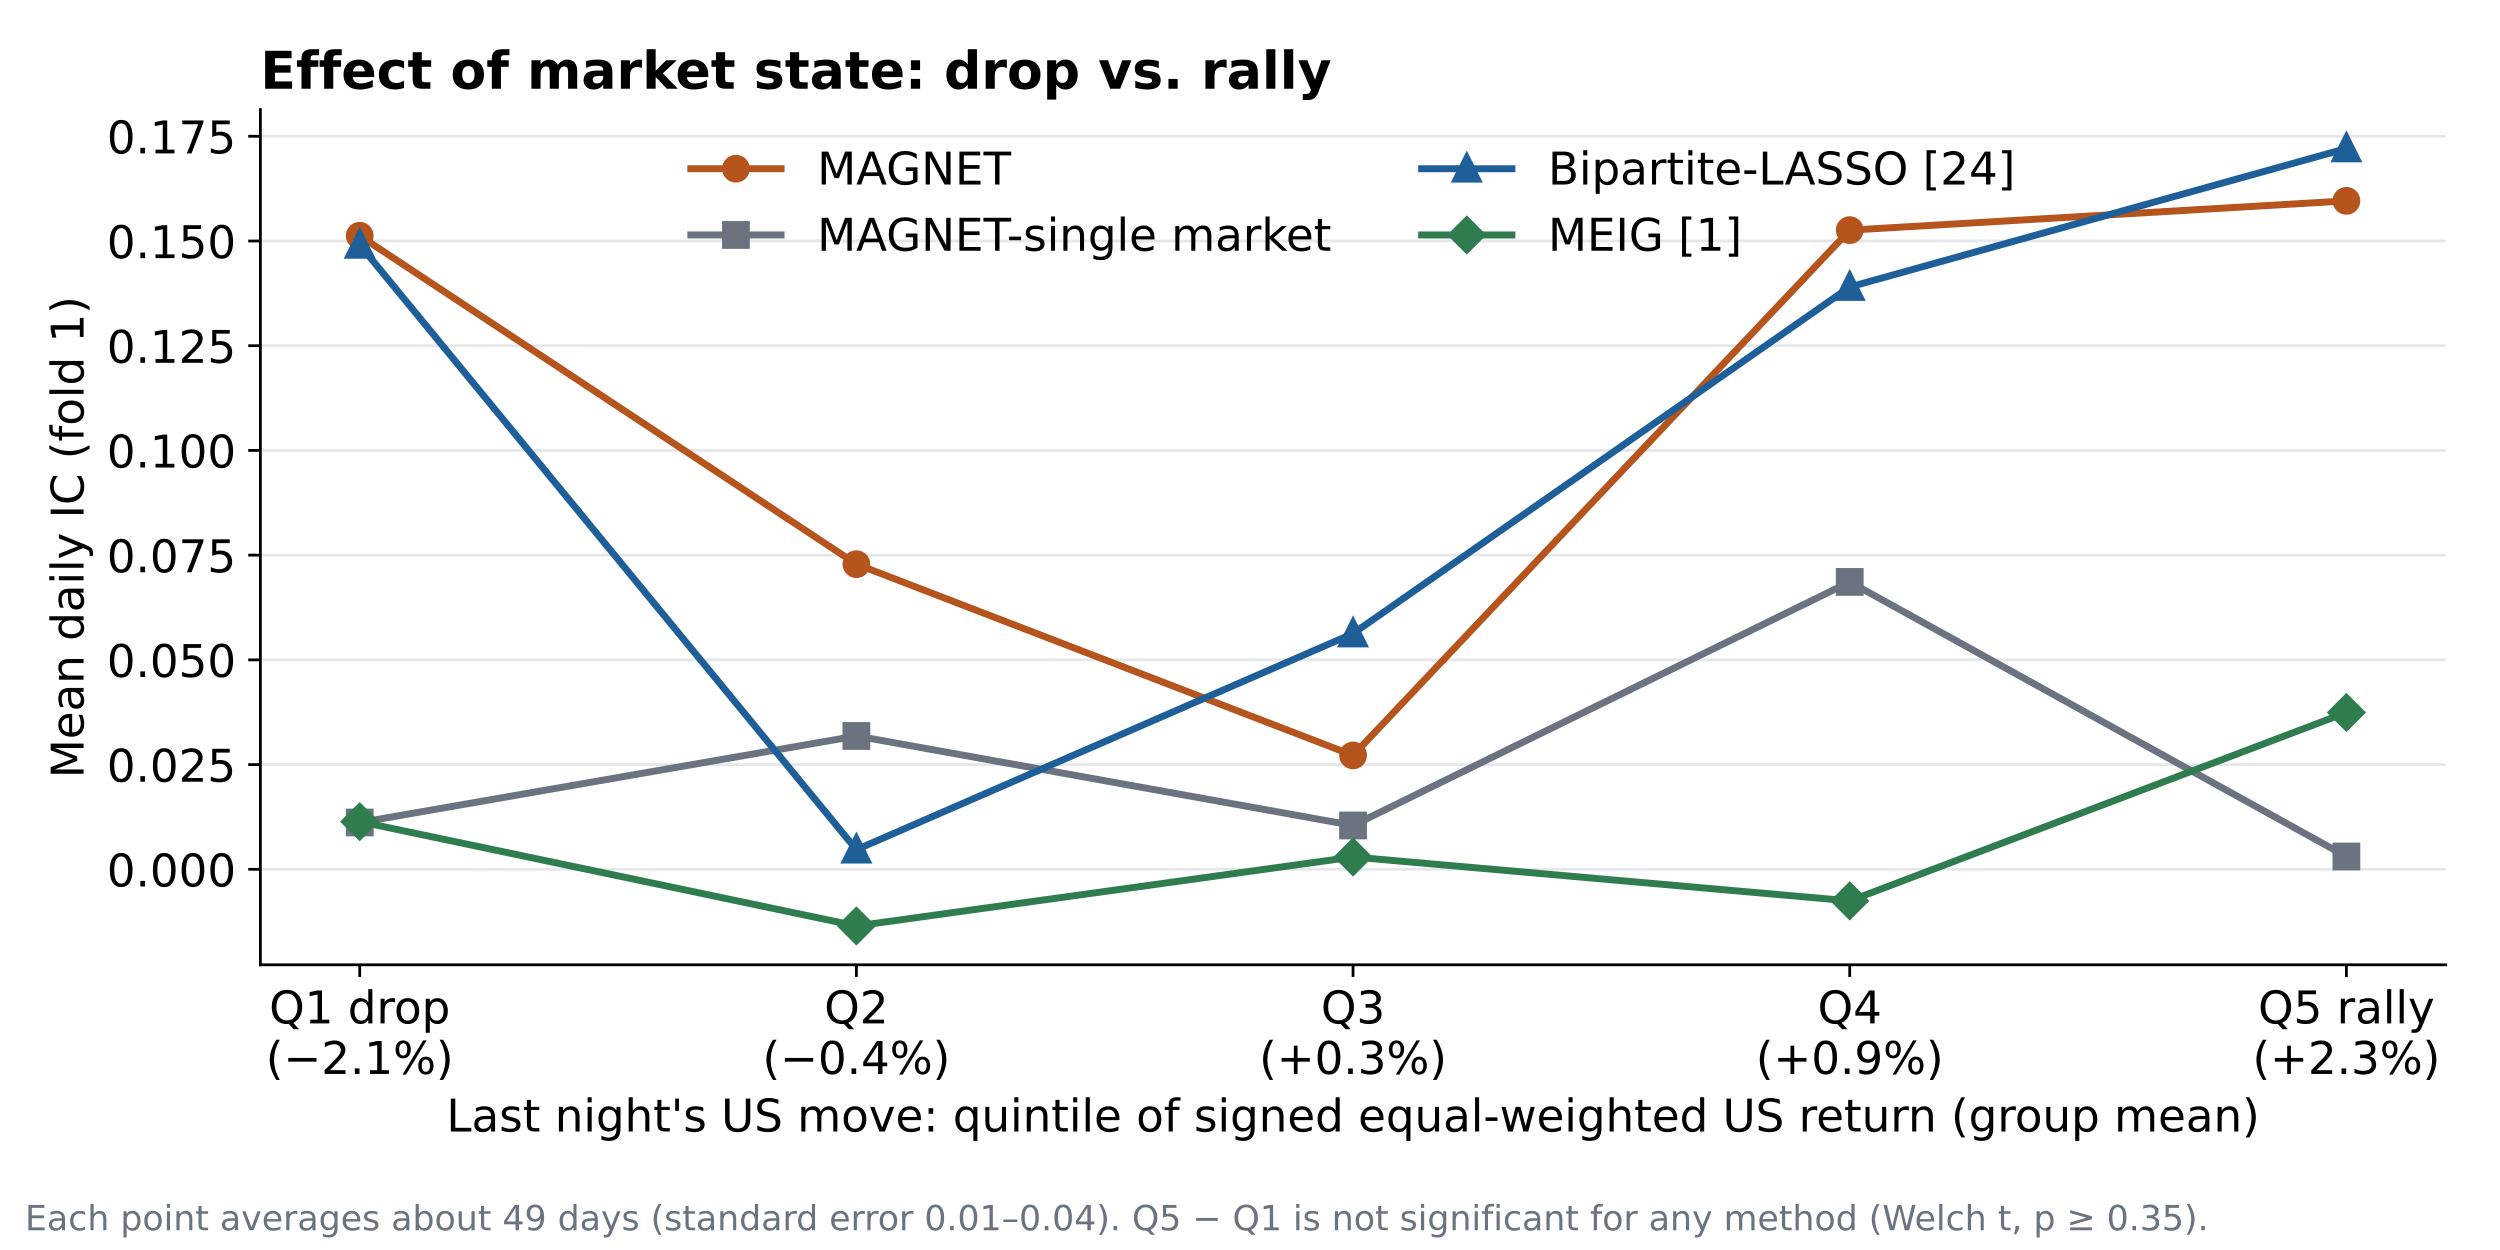
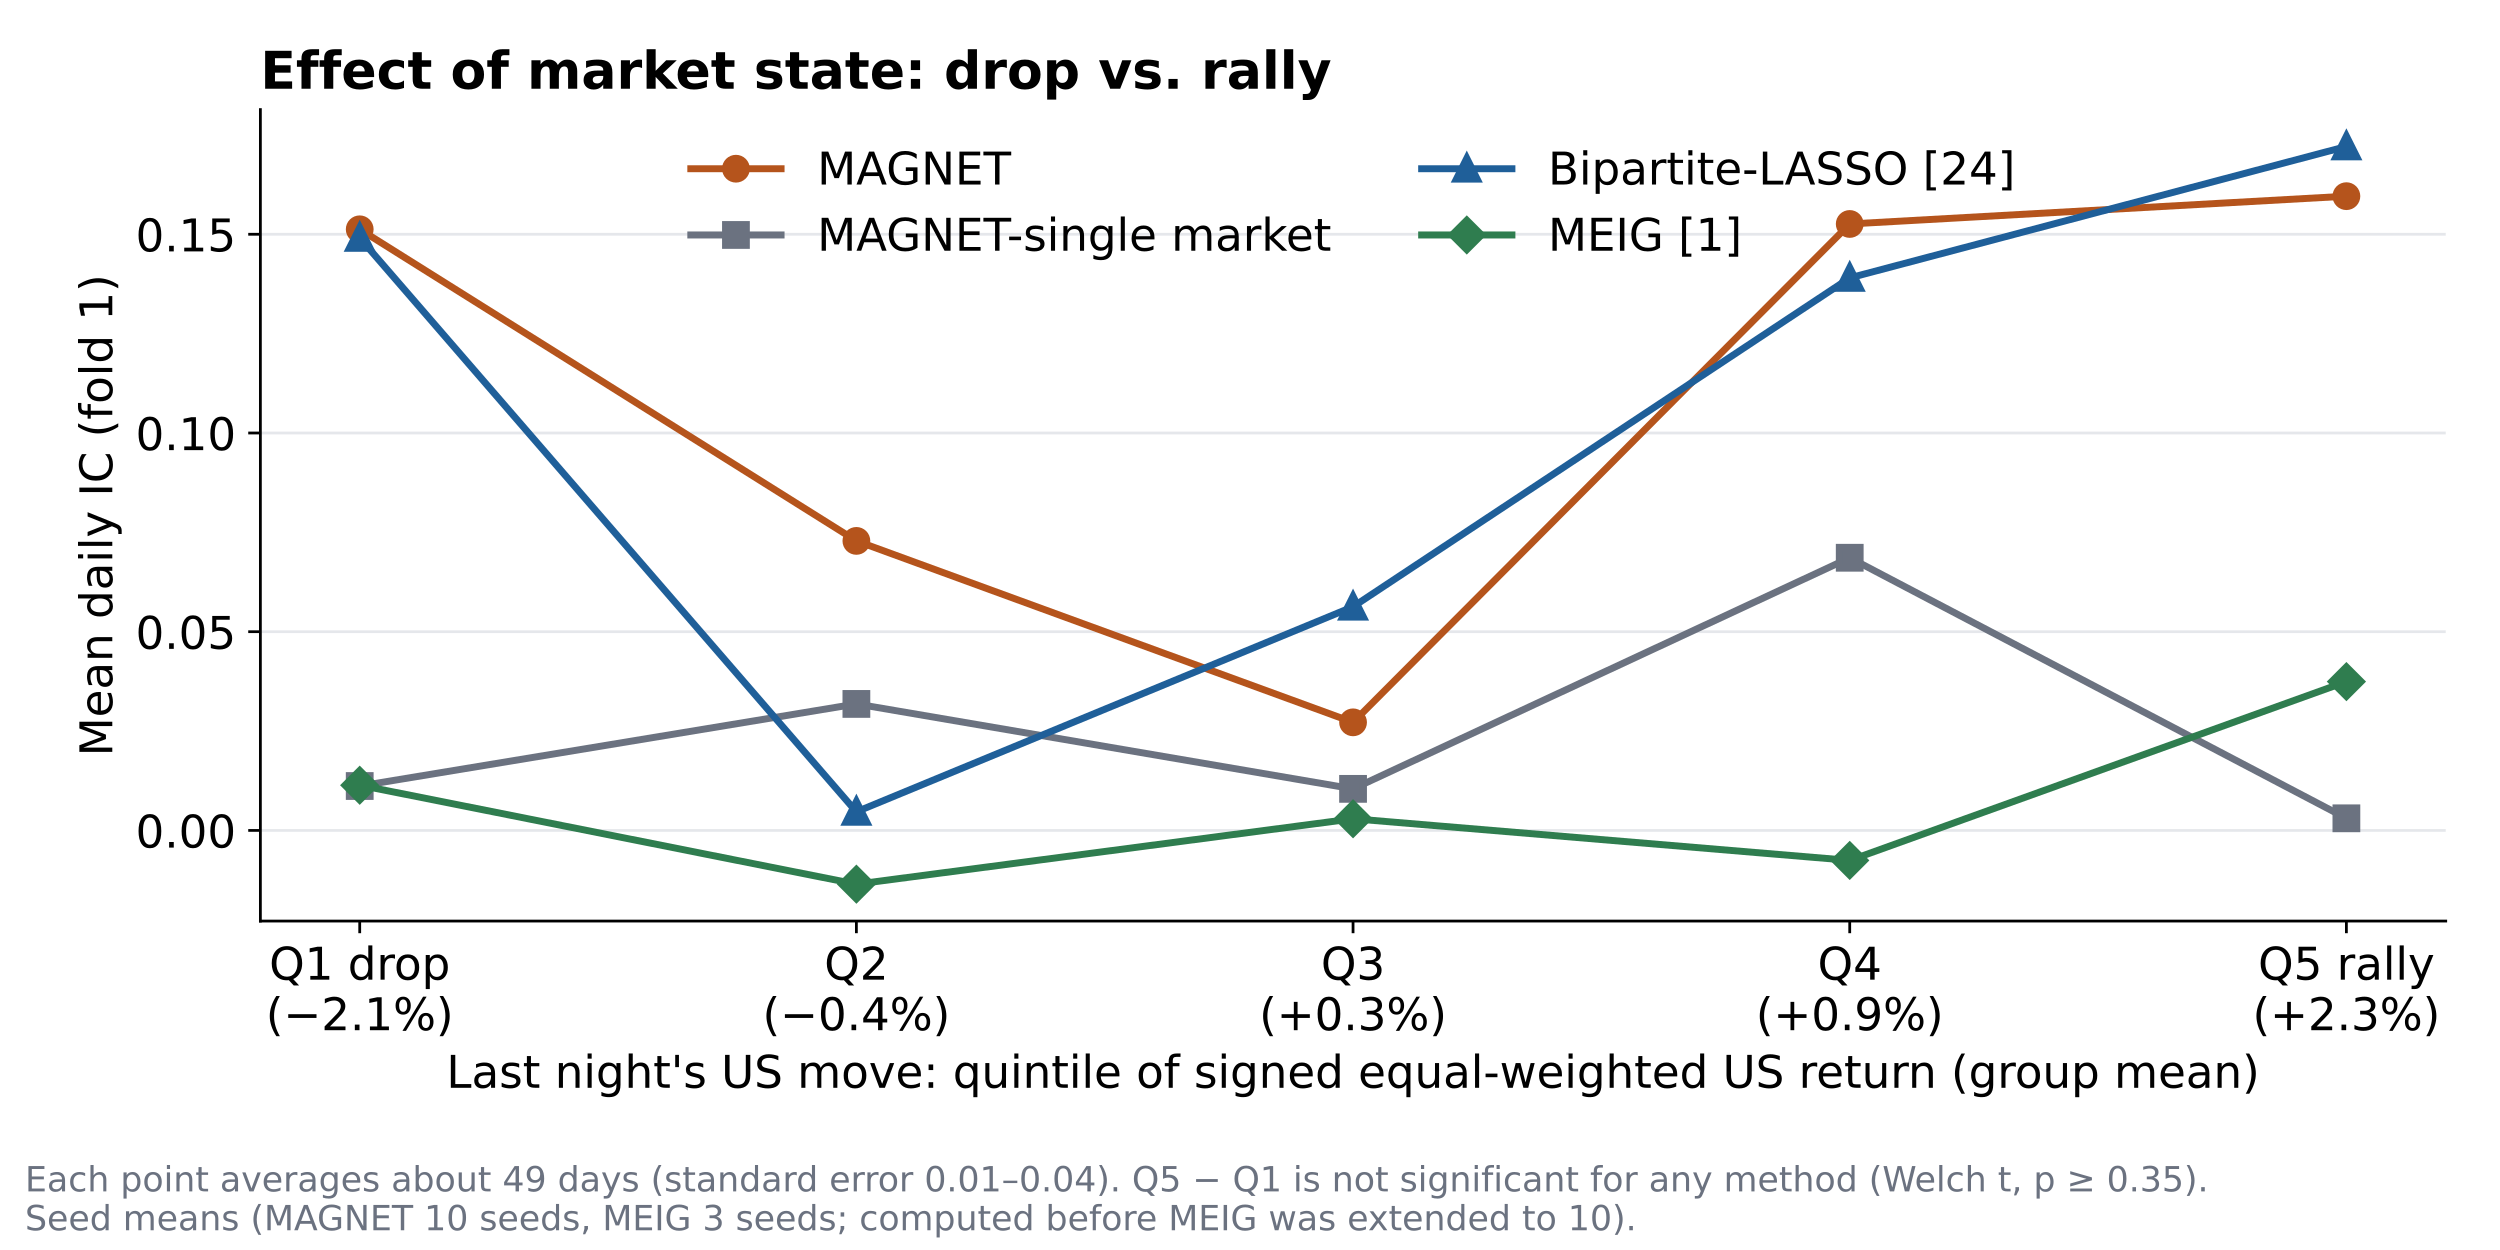
<svg xmlns="http://www.w3.org/2000/svg" xmlns:xlink="http://www.w3.org/1999/xlink" width="720pt" height="360pt" viewBox="0 0 720 360" version="1.1">
  <defs>
    <style type="text/css">*{stroke-linejoin: round; stroke-linecap: butt}</style>
  </defs>
  <g id="figure_1">
    <g id="patch_1">
      <path d="M 0 360  L 720 360  L 720 0  L 0 0  z " style="fill: #ffffff" />
    </g>
    <g id="axes_1">
      <g id="patch_2">
-         <path d="M 74.99 277.864  L 704.369 277.864  L 704.369 31.56  L 74.99 31.56  z " style="fill: #ffffff" />
+         <path d="M 74.99 265.264  L 704.369 265.264  L 704.369 31.56  L 74.99 31.56  z " style="fill: #ffffff" />
      </g>
      <g id="matplotlib.axis_1">
        <g id="xtick_1">
          <g id="line2d_1">
            <defs>
-               <path id="m2c1a628fd4" d="M 0 0  L 0 3.5  " style="stroke: #000000; stroke-width: 0.8" />
+               <path id="me4a5b66567" d="M 0 0  L 0 3.5  " style="stroke: #000000; stroke-width: 0.8" />
            </defs>
            <g>
-               <use xlink:href="#m2c1a628fd4" x="103.598" y="277.864" style="stroke: #000000; stroke-width: 0.8" />
+               <use xlink:href="#me4a5b66567" x="103.598" y="265.264" style="stroke: #000000; stroke-width: 0.8" />
            </g>
          </g>
          <g id="text_1">
-             <text style="font-size: 13px; font-family: 'DejaVu Sans'" transform="translate(77.52398 294.742)">Q1 drop</text>
-             <text style="font-size: 13px; font-family: 'DejaVu Sans'" transform="translate(76.56624 309.2991)">(−2.1%)</text>
+             <text style="font-size: 13px; font-family: 'DejaVu Sans'" transform="translate(77.52398 282.142)">Q1 drop</text>
+             <text style="font-size: 13px; font-family: 'DejaVu Sans'" transform="translate(76.56624 296.6991)">(−2.1%)</text>
          </g>
        </g>
        <g id="xtick_2">
          <g id="line2d_2">
            <g>
-               <use xlink:href="#m2c1a628fd4" x="246.639" y="277.864" style="stroke: #000000; stroke-width: 0.8" />
+               <use xlink:href="#me4a5b66567" x="246.639" y="265.264" style="stroke: #000000; stroke-width: 0.8" />
            </g>
          </g>
          <g id="text_2">
-             <text style="font-size: 13px; font-family: 'DejaVu Sans'" transform="translate(237.3864 294.742)">Q2</text>
-             <text style="font-size: 13px; font-family: 'DejaVu Sans'" transform="translate(219.6068 309.2991)">(−0.4%)</text>
+             <text style="font-size: 13px; font-family: 'DejaVu Sans'" transform="translate(237.3864 282.142)">Q2</text>
+             <text style="font-size: 13px; font-family: 'DejaVu Sans'" transform="translate(219.6068 296.6991)">(−0.4%)</text>
          </g>
        </g>
        <g id="xtick_3">
          <g id="line2d_3">
            <g>
-               <use xlink:href="#m2c1a628fd4" x="389.679" y="277.864" style="stroke: #000000; stroke-width: 0.8" />
+               <use xlink:href="#me4a5b66567" x="389.679" y="265.264" style="stroke: #000000; stroke-width: 0.8" />
            </g>
          </g>
          <g id="text_3">
-             <text style="font-size: 13px; font-family: 'DejaVu Sans'" transform="translate(380.427 294.742)">Q3</text>
-             <text style="font-size: 13px; font-family: 'DejaVu Sans'" transform="translate(362.6474 309.2991)">(+0.3%)</text>
+             <text style="font-size: 13px; font-family: 'DejaVu Sans'" transform="translate(380.427 282.142)">Q3</text>
+             <text style="font-size: 13px; font-family: 'DejaVu Sans'" transform="translate(362.6474 296.6991)">(+0.3%)</text>
          </g>
        </g>
        <g id="xtick_4">
          <g id="line2d_4">
            <g>
-               <use xlink:href="#m2c1a628fd4" x="532.72" y="277.864" style="stroke: #000000; stroke-width: 0.8" />
+               <use xlink:href="#me4a5b66567" x="532.72" y="265.264" style="stroke: #000000; stroke-width: 0.8" />
            </g>
          </g>
          <g id="text_4">
-             <text style="font-size: 13px; font-family: 'DejaVu Sans'" transform="translate(523.4676 294.742)">Q4</text>
-             <text style="font-size: 13px; font-family: 'DejaVu Sans'" transform="translate(505.688 309.2991)">(+0.9%)</text>
+             <text style="font-size: 13px; font-family: 'DejaVu Sans'" transform="translate(523.4676 282.142)">Q4</text>
+             <text style="font-size: 13px; font-family: 'DejaVu Sans'" transform="translate(505.688 296.6991)">(+0.9%)</text>
          </g>
        </g>
        <g id="xtick_5">
          <g id="line2d_5">
            <g>
-               <use xlink:href="#m2c1a628fd4" x="675.761" y="277.864" style="stroke: #000000; stroke-width: 0.8" />
+               <use xlink:href="#me4a5b66567" x="675.761" y="265.264" style="stroke: #000000; stroke-width: 0.8" />
            </g>
          </g>
          <g id="text_5">
-             <text style="font-size: 13px; font-family: 'DejaVu Sans'" transform="translate(650.3283 294.742)">Q5 rally</text>
-             <text style="font-size: 13px; font-family: 'DejaVu Sans'" transform="translate(648.7286 309.2991)">(+2.3%)</text>
+             <text style="font-size: 13px; font-family: 'DejaVu Sans'" transform="translate(650.3283 282.142)">Q5 rally</text>
+             <text style="font-size: 13px; font-family: 'DejaVu Sans'" transform="translate(648.7286 296.6991)">(+2.3%)</text>
          </g>
        </g>
        <g id="text_6">
-           <text style="font-size: 13px; font-family: 'DejaVu Sans'; text-anchor: middle" x="389.679" y="325.881" transform="rotate(-0 389.6793 325.8807)">Last night's US move: quintile of signed equal-weighted US return (group mean)</text>
+           <text style="font-size: 13px; font-family: 'DejaVu Sans'; text-anchor: middle" x="389.679" y="313.281" transform="rotate(-0 389.6793 313.2807)">Last night's US move: quintile of signed equal-weighted US return (group mean)</text>
        </g>
      </g>
      <g id="matplotlib.axis_2">
        <g id="ytick_1">
          <g id="line2d_6">
-             <path d="M 74.99 250.357  L 704.369 250.357  " clip-path="url(#p283d5ab694)" style="fill: none; stroke: #e5e7eb; stroke-width: 0.8; stroke-linecap: square" />
+             <path d="M 74.99 239.164  L 704.369 239.164  " clip-path="url(#pe30a320b87)" style="fill: none; stroke: #e5e7eb; stroke-width: 0.8; stroke-linecap: square" />
          </g>
          <g id="line2d_7">
            <defs>
-               <path id="mad25ce5d29" d="M 0 0  L -3.5 0  " style="stroke: #000000; stroke-width: 0.8" />
+               <path id="m3910ce069d" d="M 0 0  L -3.5 0  " style="stroke: #000000; stroke-width: 0.8" />
            </defs>
            <g>
-               <use xlink:href="#mad25ce5d29" x="74.99" y="250.357" style="stroke: #000000; stroke-width: 0.8" />
+               <use xlink:href="#m3910ce069d" x="74.99" y="239.164" style="stroke: #000000; stroke-width: 0.8" />
            </g>
          </g>
          <g id="text_7">
-             <text style="font-size: 13px; font-family: 'DejaVu Sans'; text-anchor: end" x="67.99" y="255.296" transform="rotate(-0 67.99 255.2961)">0.000</text>
+             <text style="font-size: 13px; font-family: 'DejaVu Sans'; text-anchor: end" x="67.99" y="244.103" transform="rotate(-0 67.99 244.1033)">0.00</text>
          </g>
        </g>
        <g id="ytick_2">
          <g id="line2d_8">
-             <path d="M 74.99 220.198  L 704.369 220.198  " clip-path="url(#p283d5ab694)" style="fill: none; stroke: #e5e7eb; stroke-width: 0.8; stroke-linecap: square" />
+             <path d="M 74.99 181.931  L 704.369 181.931  " clip-path="url(#pe30a320b87)" style="fill: none; stroke: #e5e7eb; stroke-width: 0.8; stroke-linecap: square" />
          </g>
          <g id="line2d_9">
            <g>
-               <use xlink:href="#mad25ce5d29" x="74.99" y="220.198" style="stroke: #000000; stroke-width: 0.8" />
+               <use xlink:href="#m3910ce069d" x="74.99" y="181.931" style="stroke: #000000; stroke-width: 0.8" />
            </g>
          </g>
          <g id="text_8">
-             <text style="font-size: 13px; font-family: 'DejaVu Sans'; text-anchor: end" x="67.99" y="225.137" transform="rotate(-0 67.99 225.1367)">0.025</text>
+             <text style="font-size: 13px; font-family: 'DejaVu Sans'; text-anchor: end" x="67.99" y="186.87" transform="rotate(-0 67.99 186.8702)">0.05</text>
          </g>
        </g>
        <g id="ytick_3">
          <g id="line2d_10">
-             <path d="M 74.99 190.038  L 704.369 190.038  " clip-path="url(#p283d5ab694)" style="fill: none; stroke: #e5e7eb; stroke-width: 0.8; stroke-linecap: square" />
+             <path d="M 74.99 124.698  L 704.369 124.698  " clip-path="url(#pe30a320b87)" style="fill: none; stroke: #e5e7eb; stroke-width: 0.8; stroke-linecap: square" />
          </g>
          <g id="line2d_11">
            <g>
-               <use xlink:href="#mad25ce5d29" x="74.99" y="190.038" style="stroke: #000000; stroke-width: 0.8" />
+               <use xlink:href="#m3910ce069d" x="74.99" y="124.698" style="stroke: #000000; stroke-width: 0.8" />
            </g>
          </g>
          <g id="text_9">
-             <text style="font-size: 13px; font-family: 'DejaVu Sans'; text-anchor: end" x="67.99" y="194.977" transform="rotate(-0 67.99 194.9773)">0.050</text>
+             <text style="font-size: 13px; font-family: 'DejaVu Sans'; text-anchor: end" x="67.99" y="129.637" transform="rotate(-0 67.99 129.637)">0.10</text>
          </g>
        </g>
        <g id="ytick_4">
          <g id="line2d_12">
-             <path d="M 74.99 159.879  L 704.369 159.879  " clip-path="url(#p283d5ab694)" style="fill: none; stroke: #e5e7eb; stroke-width: 0.8; stroke-linecap: square" />
+             <path d="M 74.99 67.465  L 704.369 67.465  " clip-path="url(#pe30a320b87)" style="fill: none; stroke: #e5e7eb; stroke-width: 0.8; stroke-linecap: square" />
          </g>
          <g id="line2d_13">
            <g>
-               <use xlink:href="#mad25ce5d29" x="74.99" y="159.879" style="stroke: #000000; stroke-width: 0.8" />
+               <use xlink:href="#m3910ce069d" x="74.99" y="67.465" style="stroke: #000000; stroke-width: 0.8" />
            </g>
          </g>
          <g id="text_10">
-             <text style="font-size: 13px; font-family: 'DejaVu Sans'; text-anchor: end" x="67.99" y="164.818" transform="rotate(-0 67.99 164.8179)">0.075</text>
-           </g>
-         </g>
-         <g id="ytick_5">
-           <g id="line2d_14">
-             <path d="M 74.99 129.72  L 704.369 129.72  " clip-path="url(#p283d5ab694)" style="fill: none; stroke: #e5e7eb; stroke-width: 0.8; stroke-linecap: square" />
-           </g>
-           <g id="line2d_15">
-             <g>
-               <use xlink:href="#mad25ce5d29" x="74.99" y="129.72" style="stroke: #000000; stroke-width: 0.8" />
-             </g>
-           </g>
-           <g id="text_11">
-             <text style="font-size: 13px; font-family: 'DejaVu Sans'; text-anchor: end" x="67.99" y="134.659" transform="rotate(-0 67.99 134.6585)">0.100</text>
-           </g>
-         </g>
-         <g id="ytick_6">
-           <g id="line2d_16">
-             <path d="M 74.99 99.56  L 704.369 99.56  " clip-path="url(#p283d5ab694)" style="fill: none; stroke: #e5e7eb; stroke-width: 0.8; stroke-linecap: square" />
-           </g>
-           <g id="line2d_17">
-             <g>
-               <use xlink:href="#mad25ce5d29" x="74.99" y="99.56" style="stroke: #000000; stroke-width: 0.8" />
-             </g>
-           </g>
-           <g id="text_12">
-             <text style="font-size: 13px; font-family: 'DejaVu Sans'; text-anchor: end" x="67.99" y="104.499" transform="rotate(-0 67.99 104.4991)">0.125</text>
-           </g>
-         </g>
-         <g id="ytick_7">
-           <g id="line2d_18">
-             <path d="M 74.99 69.401  L 704.369 69.401  " clip-path="url(#p283d5ab694)" style="fill: none; stroke: #e5e7eb; stroke-width: 0.8; stroke-linecap: square" />
-           </g>
-           <g id="line2d_19">
-             <g>
-               <use xlink:href="#mad25ce5d29" x="74.99" y="69.401" style="stroke: #000000; stroke-width: 0.8" />
-             </g>
-           </g>
-           <g id="text_13">
-             <text style="font-size: 13px; font-family: 'DejaVu Sans'; text-anchor: end" x="67.99" y="74.34" transform="rotate(-0 67.99 74.3397)">0.150</text>
-           </g>
-         </g>
-         <g id="ytick_8">
-           <g id="line2d_20">
-             <path d="M 74.99 39.241  L 704.369 39.241  " clip-path="url(#p283d5ab694)" style="fill: none; stroke: #e5e7eb; stroke-width: 0.8; stroke-linecap: square" />
-           </g>
-           <g id="line2d_21">
-             <g>
-               <use xlink:href="#mad25ce5d29" x="74.99" y="39.241" style="stroke: #000000; stroke-width: 0.8" />
-             </g>
-           </g>
-           <g id="text_14">
-             <text style="font-size: 13px; font-family: 'DejaVu Sans'; text-anchor: end" x="67.99" y="44.18" transform="rotate(-0 67.99 44.1803)">0.175</text>
+             <text style="font-size: 13px; font-family: 'DejaVu Sans'; text-anchor: end" x="67.99" y="72.404" transform="rotate(-0 67.99 72.40391)">0.15</text>
+           </g>
+         </g>
+         <g id="text_11">
+           <text style="font-size: 13px; font-family: 'DejaVu Sans'; text-anchor: middle" x="32.341" y="148.412" transform="rotate(-90 32.34109 148.412)">Mean daily IC (fold 1)</text>
+         </g>
+       </g>
+       <g id="line2d_14">
+         <path d="M 103.598 66.039  L 246.639 155.778  L 389.679 208.033  L 532.72 64.502  L 675.761 56.497  " clip-path="url(#pe30a320b87)" style="fill: none; stroke: #b5541c; stroke-width: 2; stroke-linecap: square" />
+         <defs>
+           <path id="m3cd4078aa4" d="M 0 3  C 0.796 3 1.559 2.684 2.121 2.121  C 2.684 1.559 3 0.796 3 0  C 3 -0.796 2.684 -1.559 2.121 -2.121  C 1.559 -2.684 0.796 -3 0 -3  C -0.796 -3 -1.559 -2.684 -2.121 -2.121  C -2.684 -1.559 -3 -0.796 -3 0  C -3 0.796 -2.684 1.559 -2.121 2.121  C -1.559 2.684 -0.796 3 0 3  z " style="stroke: #b5541c; stroke-width: 2" />
+         </defs>
+         <g clip-path="url(#pe30a320b87)">
+           <use xlink:href="#m3cd4078aa4" x="103.598" y="66.039" style="fill: #b5541c; stroke: #b5541c; stroke-width: 2" />
+           <use xlink:href="#m3cd4078aa4" x="246.639" y="155.778" style="fill: #b5541c; stroke: #b5541c; stroke-width: 2" />
+           <use xlink:href="#m3cd4078aa4" x="389.679" y="208.033" style="fill: #b5541c; stroke: #b5541c; stroke-width: 2" />
+           <use xlink:href="#m3cd4078aa4" x="532.72" y="64.502" style="fill: #b5541c; stroke: #b5541c; stroke-width: 2" />
+           <use xlink:href="#m3cd4078aa4" x="675.761" y="56.497" style="fill: #b5541c; stroke: #b5541c; stroke-width: 2" />
+         </g>
+       </g>
+       <g id="line2d_15">
+         <path d="M 103.598 226.373  L 246.639 202.731  L 389.679 227.191  L 532.72 160.634  L 675.761 235.673  " clip-path="url(#pe30a320b87)" style="fill: none; stroke: #6b7280; stroke-width: 2; stroke-linecap: square" />
+         <defs>
+           <path id="m4eb4480fe4" d="M -3 3  L 3 3  L 3 -3  L -3 -3  z " style="stroke: #6b7280; stroke-width: 2; stroke-linejoin: miter" />
+         </defs>
+         <g clip-path="url(#pe30a320b87)">
+           <use xlink:href="#m4eb4480fe4" x="103.598" y="226.373" style="fill: #6b7280; stroke: #6b7280; stroke-width: 2; stroke-linejoin: miter" />
+           <use xlink:href="#m4eb4480fe4" x="246.639" y="202.731" style="fill: #6b7280; stroke: #6b7280; stroke-width: 2; stroke-linejoin: miter" />
+           <use xlink:href="#m4eb4480fe4" x="389.679" y="227.191" style="fill: #6b7280; stroke: #6b7280; stroke-width: 2; stroke-linejoin: miter" />
+           <use xlink:href="#m4eb4480fe4" x="532.72" y="160.634" style="fill: #6b7280; stroke: #6b7280; stroke-width: 2; stroke-linejoin: miter" />
+           <use xlink:href="#m4eb4480fe4" x="675.761" y="235.673" style="fill: #6b7280; stroke: #6b7280; stroke-width: 2; stroke-linejoin: miter" />
+         </g>
+       </g>
+       <g id="line2d_16">
+         <path d="M 103.598 68.513  L 246.639 233.802  L 389.679 174.733  L 532.72 80.035  L 675.761 42.183  " clip-path="url(#pe30a320b87)" style="fill: none; stroke: #1f5f99; stroke-width: 2; stroke-linecap: square" />
+         <defs>
+           <path id="m349c461ae3" d="M 0 -3  L -3 3  L 3 3  z " style="stroke: #1f5f99; stroke-width: 2; stroke-linejoin: miter" />
+         </defs>
+         <g clip-path="url(#pe30a320b87)">
+           <use xlink:href="#m349c461ae3" x="103.598" y="68.513" style="fill: #1f5f99; stroke: #1f5f99; stroke-width: 2; stroke-linejoin: miter" />
+           <use xlink:href="#m349c461ae3" x="246.639" y="233.802" style="fill: #1f5f99; stroke: #1f5f99; stroke-width: 2; stroke-linejoin: miter" />
+           <use xlink:href="#m349c461ae3" x="389.679" y="174.733" style="fill: #1f5f99; stroke: #1f5f99; stroke-width: 2; stroke-linejoin: miter" />
+           <use xlink:href="#m349c461ae3" x="532.72" y="80.035" style="fill: #1f5f99; stroke: #1f5f99; stroke-width: 2; stroke-linejoin: miter" />
+           <use xlink:href="#m349c461ae3" x="675.761" y="42.183" style="fill: #1f5f99; stroke: #1f5f99; stroke-width: 2; stroke-linejoin: miter" />
+         </g>
+       </g>
+       <g id="line2d_17">
+         <path d="M 103.598 226.149  L 246.639 254.641  L 389.679 235.8  L 532.72 247.802  L 675.761 196.304  " clip-path="url(#pe30a320b87)" style="fill: none; stroke: #2f7d4f; stroke-width: 2; stroke-linecap: square" />
+         <defs>
+           <path id="maccc46901c" d="M -0 4.243  L 4.243 0  L 0 -4.243  L -4.243 -0  z " style="stroke: #2f7d4f; stroke-width: 2; stroke-linejoin: miter" />
+         </defs>
+         <g clip-path="url(#pe30a320b87)">
+           <use xlink:href="#maccc46901c" x="103.598" y="226.149" style="fill: #2f7d4f; stroke: #2f7d4f; stroke-width: 2; stroke-linejoin: miter" />
+           <use xlink:href="#maccc46901c" x="246.639" y="254.641" style="fill: #2f7d4f; stroke: #2f7d4f; stroke-width: 2; stroke-linejoin: miter" />
+           <use xlink:href="#maccc46901c" x="389.679" y="235.8" style="fill: #2f7d4f; stroke: #2f7d4f; stroke-width: 2; stroke-linejoin: miter" />
+           <use xlink:href="#maccc46901c" x="532.72" y="247.802" style="fill: #2f7d4f; stroke: #2f7d4f; stroke-width: 2; stroke-linejoin: miter" />
+           <use xlink:href="#maccc46901c" x="675.761" y="196.304" style="fill: #2f7d4f; stroke: #2f7d4f; stroke-width: 2; stroke-linejoin: miter" />
+         </g>
+       </g>
+       <g id="patch_3">
+         <path d="M 74.99 265.264  L 74.99 31.56  " style="fill: none; stroke: #000000; stroke-width: 0.8; stroke-linejoin: miter; stroke-linecap: square" />
+       </g>
+       <g id="patch_4">
+         <path d="M 74.99 265.264  L 704.369 265.264  " style="fill: none; stroke: #000000; stroke-width: 0.8; stroke-linejoin: miter; stroke-linecap: square" />
+       </g>
+       <g id="text_12">
+         <text style="font-weight: 700; font-size: 15px; font-family: 'DejaVu Sans'; text-anchor: start" x="74.99" y="25.56" transform="rotate(-0 74.99 25.56)">Effect of market state: drop vs. rally</text>
+       </g>
+       <g id="legend_1">
+         <g id="line2d_18">
+           <path d="M 198.951 48.588  L 211.951 48.588  L 224.951 48.588  " style="fill: none; stroke: #b5541c; stroke-width: 2; stroke-linecap: square" />
+           <g>
+             <use xlink:href="#m3cd4078aa4" x="211.951" y="48.588" style="fill: #b5541c; stroke: #b5541c; stroke-width: 2" />
+           </g>
+         </g>
+         <g id="text_13">
+           <text style="font-size: 13px; font-family: 'DejaVu Sans'; text-anchor: start" x="235.351" y="53.138" transform="rotate(-0 235.351 53.13797)">MAGNET</text>
+         </g>
+         <g id="line2d_19">
+           <path d="M 198.951 67.67  L 211.951 67.67  L 224.951 67.67  " style="fill: none; stroke: #6b7280; stroke-width: 2; stroke-linecap: square" />
+           <g>
+             <use xlink:href="#m4eb4480fe4" x="211.951" y="67.67" style="fill: #6b7280; stroke: #6b7280; stroke-width: 2; stroke-linejoin: miter" />
+           </g>
+         </g>
+         <g id="text_14">
+           <text style="font-size: 13px; font-family: 'DejaVu Sans'; text-anchor: start" x="235.351" y="72.22" transform="rotate(-0 235.351 72.21953)">MAGNET-single market</text>
+         </g>
+         <g id="line2d_20">
+           <path d="M 409.433 48.588  L 422.433 48.588  L 435.433 48.588  " style="fill: none; stroke: #1f5f99; stroke-width: 2; stroke-linecap: square" />
+           <g>
+             <use xlink:href="#m349c461ae3" x="422.433" y="48.588" style="fill: #1f5f99; stroke: #1f5f99; stroke-width: 2; stroke-linejoin: miter" />
          </g>
        </g>
        <g id="text_15">
-           <text style="font-size: 13px; font-family: 'DejaVu Sans'; text-anchor: middle" x="24.07" y="154.712" transform="rotate(-90 24.06984 154.712)">Mean daily IC (fold 1)</text>
-         </g>
-       </g>
-       <g id="line2d_22">
-         <path d="M 103.598 67.898  L 246.639 162.475  L 389.679 217.548  L 532.72 66.278  L 675.761 57.842  " clip-path="url(#p283d5ab694)" style="fill: none; stroke: #b5541c; stroke-width: 2; stroke-linecap: square" />
-         <defs>
-           <path id="mb815310f91" d="M 0 3  C 0.796 3 1.559 2.684 2.121 2.121  C 2.684 1.559 3 0.796 3 0  C 3 -0.796 2.684 -1.559 2.121 -2.121  C 1.559 -2.684 0.796 -3 0 -3  C -0.796 -3 -1.559 -2.684 -2.121 -2.121  C -2.684 -1.559 -3 -0.796 -3 0  C -3 0.796 -2.684 1.559 -2.121 2.121  C -1.559 2.684 -0.796 3 0 3  z " style="stroke: #b5541c; stroke-width: 2" />
-         </defs>
-         <g clip-path="url(#p283d5ab694)">
-           <use xlink:href="#mb815310f91" x="103.598" y="67.898" style="fill: #b5541c; stroke: #b5541c; stroke-width: 2" />
-           <use xlink:href="#mb815310f91" x="246.639" y="162.475" style="fill: #b5541c; stroke: #b5541c; stroke-width: 2" />
-           <use xlink:href="#mb815310f91" x="389.679" y="217.548" style="fill: #b5541c; stroke: #b5541c; stroke-width: 2" />
-           <use xlink:href="#mb815310f91" x="532.72" y="66.278" style="fill: #b5541c; stroke: #b5541c; stroke-width: 2" />
-           <use xlink:href="#mb815310f91" x="675.761" y="57.842" style="fill: #b5541c; stroke: #b5541c; stroke-width: 2" />
-         </g>
-       </g>
-       <g id="line2d_23">
-         <path d="M 103.598 236.877  L 246.639 211.96  L 389.679 237.738  L 532.72 167.593  L 675.761 246.677  " clip-path="url(#p283d5ab694)" style="fill: none; stroke: #6b7280; stroke-width: 2; stroke-linecap: square" />
-         <defs>
-           <path id="mfed0337242" d="M -3 3  L 3 3  L 3 -3  L -3 -3  z " style="stroke: #6b7280; stroke-width: 2; stroke-linejoin: miter" />
-         </defs>
-         <g clip-path="url(#p283d5ab694)">
-           <use xlink:href="#mfed0337242" x="103.598" y="236.877" style="fill: #6b7280; stroke: #6b7280; stroke-width: 2; stroke-linejoin: miter" />
-           <use xlink:href="#mfed0337242" x="246.639" y="211.96" style="fill: #6b7280; stroke: #6b7280; stroke-width: 2; stroke-linejoin: miter" />
-           <use xlink:href="#mfed0337242" x="389.679" y="237.738" style="fill: #6b7280; stroke: #6b7280; stroke-width: 2; stroke-linejoin: miter" />
-           <use xlink:href="#mfed0337242" x="532.72" y="167.593" style="fill: #6b7280; stroke: #6b7280; stroke-width: 2; stroke-linejoin: miter" />
-           <use xlink:href="#mfed0337242" x="675.761" y="246.677" style="fill: #6b7280; stroke: #6b7280; stroke-width: 2; stroke-linejoin: miter" />
-         </g>
-       </g>
-       <g id="line2d_24">
-         <path d="M 103.598 70.506  L 246.639 244.705  L 389.679 182.452  L 532.72 82.649  L 675.761 42.756  " clip-path="url(#p283d5ab694)" style="fill: none; stroke: #1f5f99; stroke-width: 2; stroke-linecap: square" />
-         <defs>
-           <path id="m50b444fed0" d="M 0 -3  L -3 3  L 3 3  z " style="stroke: #1f5f99; stroke-width: 2; stroke-linejoin: miter" />
-         </defs>
-         <g clip-path="url(#p283d5ab694)">
-           <use xlink:href="#m50b444fed0" x="103.598" y="70.506" style="fill: #1f5f99; stroke: #1f5f99; stroke-width: 2; stroke-linejoin: miter" />
-           <use xlink:href="#m50b444fed0" x="246.639" y="244.705" style="fill: #1f5f99; stroke: #1f5f99; stroke-width: 2; stroke-linejoin: miter" />
-           <use xlink:href="#m50b444fed0" x="389.679" y="182.452" style="fill: #1f5f99; stroke: #1f5f99; stroke-width: 2; stroke-linejoin: miter" />
-           <use xlink:href="#m50b444fed0" x="532.72" y="82.649" style="fill: #1f5f99; stroke: #1f5f99; stroke-width: 2; stroke-linejoin: miter" />
-           <use xlink:href="#m50b444fed0" x="675.761" y="42.756" style="fill: #1f5f99; stroke: #1f5f99; stroke-width: 2; stroke-linejoin: miter" />
-         </g>
-       </g>
-       <g id="line2d_25">
-         <path d="M 103.598 236.64  L 246.639 266.668  L 389.679 246.811  L 532.72 259.461  L 675.761 205.186  " clip-path="url(#p283d5ab694)" style="fill: none; stroke: #2f7d4f; stroke-width: 2; stroke-linecap: square" />
-         <defs>
-           <path id="m4f1e7c5c72" d="M -0 4.243  L 4.243 0  L 0 -4.243  L -4.243 -0  z " style="stroke: #2f7d4f; stroke-width: 2; stroke-linejoin: miter" />
-         </defs>
-         <g clip-path="url(#p283d5ab694)">
-           <use xlink:href="#m4f1e7c5c72" x="103.598" y="236.64" style="fill: #2f7d4f; stroke: #2f7d4f; stroke-width: 2; stroke-linejoin: miter" />
-           <use xlink:href="#m4f1e7c5c72" x="246.639" y="266.668" style="fill: #2f7d4f; stroke: #2f7d4f; stroke-width: 2; stroke-linejoin: miter" />
-           <use xlink:href="#m4f1e7c5c72" x="389.679" y="246.811" style="fill: #2f7d4f; stroke: #2f7d4f; stroke-width: 2; stroke-linejoin: miter" />
-           <use xlink:href="#m4f1e7c5c72" x="532.72" y="259.461" style="fill: #2f7d4f; stroke: #2f7d4f; stroke-width: 2; stroke-linejoin: miter" />
-           <use xlink:href="#m4f1e7c5c72" x="675.761" y="205.186" style="fill: #2f7d4f; stroke: #2f7d4f; stroke-width: 2; stroke-linejoin: miter" />
-         </g>
-       </g>
-       <g id="patch_3">
-         <path d="M 74.99 277.864  L 74.99 31.56  " style="fill: none; stroke: #000000; stroke-width: 0.8; stroke-linejoin: miter; stroke-linecap: square" />
-       </g>
-       <g id="patch_4">
-         <path d="M 74.99 277.864  L 704.369 277.864  " style="fill: none; stroke: #000000; stroke-width: 0.8; stroke-linejoin: miter; stroke-linecap: square" />
-       </g>
-       <g id="text_16">
-         <text style="font-weight: 700; font-size: 15px; font-family: 'DejaVu Sans'; text-anchor: start" x="74.99" y="25.56" transform="rotate(-0 74.99 25.56)">Effect of market state: drop vs. rally</text>
-       </g>
-       <g id="legend_1">
-         <g id="line2d_26">
-           <path d="M 198.951 48.588  L 211.951 48.588  L 224.951 48.588  " style="fill: none; stroke: #b5541c; stroke-width: 2; stroke-linecap: square" />
-           <g>
-             <use xlink:href="#mb815310f91" x="211.951" y="48.588" style="fill: #b5541c; stroke: #b5541c; stroke-width: 2" />
-           </g>
-         </g>
-         <g id="text_17">
-           <text style="font-size: 13px; font-family: 'DejaVu Sans'; text-anchor: start" x="235.351" y="53.138" transform="rotate(-0 235.351 53.13797)">MAGNET</text>
-         </g>
-         <g id="line2d_27">
-           <path d="M 198.951 67.67  L 211.951 67.67  L 224.951 67.67  " style="fill: none; stroke: #6b7280; stroke-width: 2; stroke-linecap: square" />
-           <g>
-             <use xlink:href="#mfed0337242" x="211.951" y="67.67" style="fill: #6b7280; stroke: #6b7280; stroke-width: 2; stroke-linejoin: miter" />
-           </g>
-         </g>
-         <g id="text_18">
-           <text style="font-size: 13px; font-family: 'DejaVu Sans'; text-anchor: start" x="235.351" y="72.22" transform="rotate(-0 235.351 72.21953)">MAGNET-single market</text>
-         </g>
-         <g id="line2d_28">
-           <path d="M 409.433 48.588  L 422.433 48.588  L 435.433 48.588  " style="fill: none; stroke: #1f5f99; stroke-width: 2; stroke-linecap: square" />
-           <g>
-             <use xlink:href="#m50b444fed0" x="422.433" y="48.588" style="fill: #1f5f99; stroke: #1f5f99; stroke-width: 2; stroke-linejoin: miter" />
-           </g>
-         </g>
-         <g id="text_19">
          <text style="font-size: 13px; font-family: 'DejaVu Sans'; text-anchor: start" x="445.833" y="53.138" transform="rotate(-0 445.8332 53.13797)">Bipartite-LASSO [24]</text>
        </g>
-         <g id="line2d_29">
+         <g id="line2d_21">
          <path d="M 409.433 67.67  L 422.433 67.67  L 435.433 67.67  " style="fill: none; stroke: #2f7d4f; stroke-width: 2; stroke-linecap: square" />
          <g>
-             <use xlink:href="#m4f1e7c5c72" x="422.433" y="67.67" style="fill: #2f7d4f; stroke: #2f7d4f; stroke-width: 2; stroke-linejoin: miter" />
-           </g>
-         </g>
-         <g id="text_20">
+             <use xlink:href="#maccc46901c" x="422.433" y="67.67" style="fill: #2f7d4f; stroke: #2f7d4f; stroke-width: 2; stroke-linejoin: miter" />
+           </g>
+         </g>
+         <g id="text_16">
          <text style="font-size: 13px; font-family: 'DejaVu Sans'; text-anchor: start" x="445.833" y="72.22" transform="rotate(-0 445.8332 72.21953)">MEIG [1]</text>
        </g>
      </g>
    </g>
-     <g id="text_21">
-       <text style="font-size: 10px; font-family: 'DejaVu Sans'; text-anchor: start; fill: #6b7280" x="7.2" y="354.32" transform="rotate(-0 7.2 354.3203)">Each point averages about 49 days (standard error 0.01–0.04). Q5 − Q1 is not significant for any method (Welch t, p ≥ 0.35).</text>
+     <g id="text_17">
+       <text style="font-size: 10px; font-family: 'DejaVu Sans'; fill: #6b7280" transform="translate(7.2 343.1225)">Each point averages about 49 days (standard error 0.01–0.04). Q5 − Q1 is not significant for any method (Welch t, p ≥ 0.35).</text>
+       <text style="font-size: 10px; font-family: 'DejaVu Sans'; fill: #6b7280" transform="translate(7.2 354.3203)">Seed means (MAGNET 10 seeds, MEIG 3 seeds; computed before MEIG was extended to 10).</text>
    </g>
  </g>
  <defs>
-     <clipPath id="p283d5ab694">
-       <rect x="74.99" y="31.56" width="629.379" height="246.304" />
+     <clipPath id="pe30a320b87">
+       <rect x="74.99" y="31.56" width="629.379" height="233.704" />
    </clipPath>
  </defs>
</svg>
